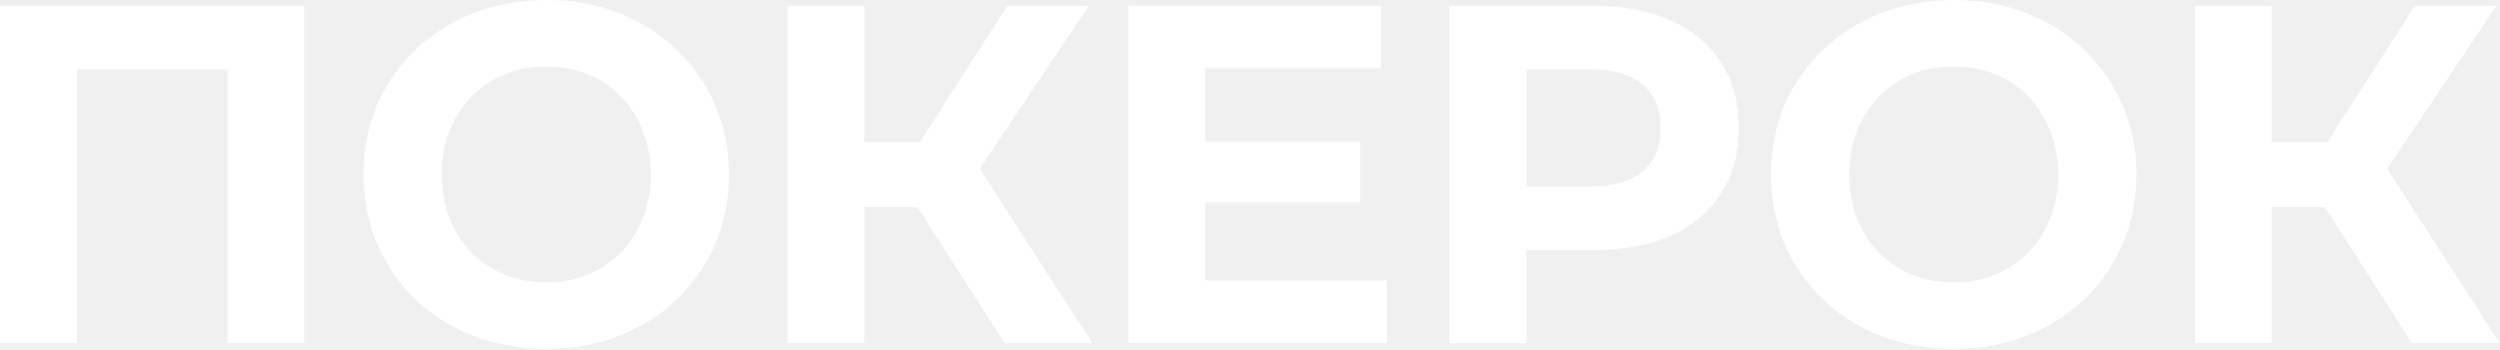
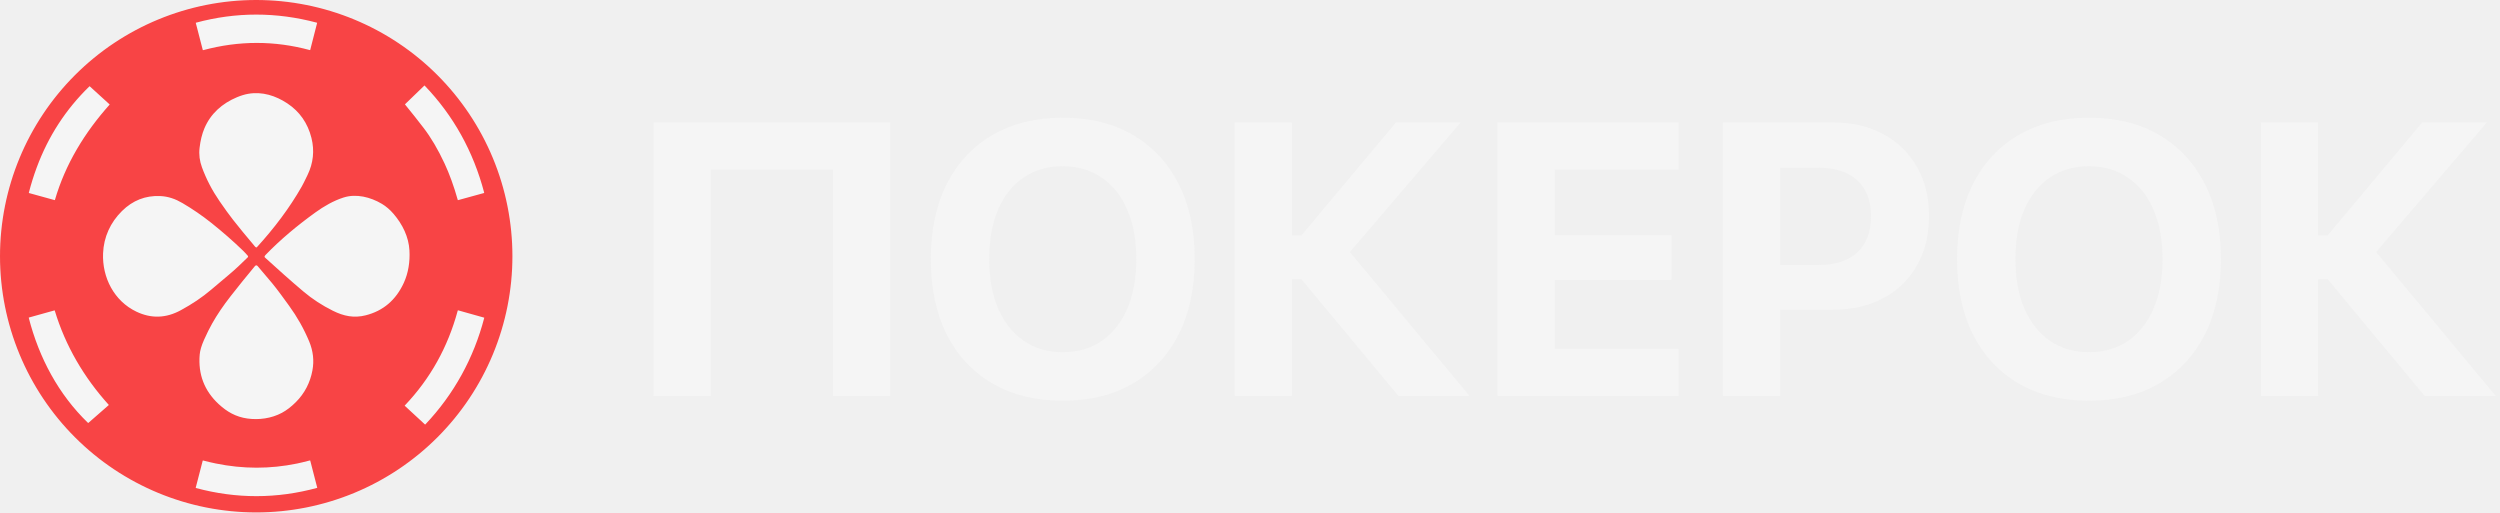
- <svg xmlns="http://www.w3.org/2000/svg" width="100" height="14" viewBox="0 0 100 14" fill="none">
-   <path d="M0 13.724V0.231H12.171V13.724H9.099V2.062L9.805 2.776H2.365L3.071 2.062V13.724H0ZM21.871 13.955C20.816 13.955 19.837 13.782 18.934 13.435C18.044 13.088 17.268 12.6 16.606 11.97C15.958 11.34 15.449 10.601 15.08 9.753C14.724 8.905 14.546 7.98 14.546 6.978C14.546 5.975 14.724 5.05 15.08 4.202C15.449 3.354 15.964 2.615 16.625 1.985C17.287 1.356 18.063 0.867 18.953 0.52C19.843 0.173 20.81 0 21.852 0C22.908 0 23.874 0.173 24.752 0.52C25.642 0.867 26.412 1.356 27.06 1.985C27.721 2.615 28.237 3.354 28.605 4.202C28.974 5.037 29.159 5.963 29.159 6.978C29.159 7.98 28.974 8.912 28.605 9.773C28.237 10.621 27.721 11.36 27.06 11.989C26.412 12.606 25.642 13.088 24.752 13.435C23.874 13.782 22.914 13.955 21.871 13.955ZM21.852 11.295C22.45 11.295 22.997 11.193 23.493 10.987C24.002 10.781 24.447 10.486 24.828 10.1C25.21 9.715 25.502 9.259 25.706 8.732C25.922 8.205 26.03 7.62 26.03 6.978C26.03 6.335 25.922 5.75 25.706 5.224C25.502 4.697 25.21 4.241 24.828 3.855C24.459 3.47 24.021 3.174 23.512 2.968C23.003 2.763 22.45 2.66 21.852 2.66C21.255 2.66 20.701 2.763 20.193 2.968C19.697 3.174 19.258 3.47 18.876 3.855C18.495 4.241 18.196 4.697 17.98 5.224C17.776 5.75 17.675 6.335 17.675 6.978C17.675 7.607 17.776 8.192 17.98 8.732C18.196 9.259 18.489 9.715 18.857 10.1C19.239 10.486 19.684 10.781 20.193 10.987C20.701 11.193 21.255 11.295 21.852 11.295ZM40.181 13.724L36.022 7.228L38.521 5.706L43.691 13.724H40.181ZM31.501 13.724V0.231H34.572V13.724H31.501ZM33.676 8.288V5.686H38.33V8.288H33.676ZM38.807 7.325L35.965 6.978L40.295 0.231H43.557L38.807 7.325ZM47.981 5.667H54.41V8.096H47.981V5.667ZM48.21 11.218H55.478V13.724H45.139V0.231H55.23V2.737H48.21V11.218ZM57.974 13.724V0.231H63.754C64.95 0.231 65.98 0.43 66.845 0.829C67.709 1.214 68.377 1.773 68.848 2.506C69.318 3.238 69.553 4.112 69.553 5.127C69.553 6.13 69.318 6.997 68.848 7.729C68.377 8.462 67.709 9.027 66.845 9.426C65.98 9.811 64.95 10.004 63.754 10.004H59.691L61.065 8.597V13.724H57.974ZM61.065 8.944L59.691 7.46H63.583C64.536 7.46 65.249 7.254 65.719 6.843C66.19 6.432 66.425 5.86 66.425 5.127C66.425 4.382 66.19 3.804 65.719 3.392C65.249 2.981 64.536 2.776 63.583 2.776H59.691L61.065 1.291V8.944ZM78.169 13.955C77.113 13.955 76.134 13.782 75.231 13.435C74.341 13.088 73.565 12.6 72.904 11.97C72.255 11.34 71.746 10.601 71.378 9.753C71.022 8.905 70.844 7.98 70.844 6.978C70.844 5.975 71.022 5.05 71.378 4.202C71.746 3.354 72.262 2.615 72.923 1.985C73.584 1.356 74.36 0.867 75.25 0.52C76.141 0.173 77.107 0 78.15 0C79.205 0 80.172 0.173 81.049 0.52C81.94 0.867 82.709 1.356 83.358 1.985C84.019 2.615 84.534 3.354 84.903 4.202C85.272 5.037 85.456 5.963 85.456 6.978C85.456 7.98 85.272 8.912 84.903 9.773C84.534 10.621 84.019 11.36 83.358 11.989C82.709 12.606 81.94 13.088 81.049 13.435C80.172 13.782 79.212 13.955 78.169 13.955ZM78.15 11.295C78.748 11.295 79.294 11.193 79.79 10.987C80.299 10.781 80.744 10.486 81.126 10.1C81.507 9.715 81.8 9.259 82.003 8.732C82.219 8.205 82.328 7.62 82.328 6.978C82.328 6.335 82.219 5.75 82.003 5.224C81.8 4.697 81.507 4.241 81.126 3.855C80.757 3.47 80.318 3.174 79.809 2.968C79.301 2.763 78.748 2.66 78.15 2.66C77.552 2.66 76.999 2.763 76.49 2.968C75.994 3.174 75.555 3.47 75.174 3.855C74.792 4.241 74.493 4.697 74.277 5.224C74.074 5.75 73.972 6.335 73.972 6.978C73.972 7.607 74.074 8.192 74.277 8.732C74.493 9.259 74.786 9.715 75.155 10.1C75.536 10.486 75.981 10.781 76.49 10.987C76.999 11.193 77.552 11.295 78.15 11.295ZM96.478 13.724L92.32 7.228L94.819 5.706L99.988 13.724H96.478ZM87.799 13.724V0.231H90.87V13.724H87.799ZM89.973 8.288V5.686H94.628V8.288H89.973ZM95.105 7.325L92.262 6.978L96.593 0.231H99.855L95.105 7.325Z" fill="white" />
+ <svg xmlns="http://www.w3.org/2000/svg" width="644" height="132" viewBox="0 0 644 132" fill="none">
+   <circle cx="66" cy="66" r="66" fill="#F5F5F5" />
+   <path d="M132 66C132 74.667 130.293 83.25 126.976 91.257C123.659 99.265 118.798 106.54 112.669 112.669C106.54 118.798 99.265 123.659 91.257 126.976C83.25 130.293 74.667 132 66 132C48.496 132 31.708 125.046 19.331 112.669C6.954 100.292 0 83.504 0 66C0 48.496 6.954 31.708 19.331 19.331C31.708 6.954 48.496 0 66 0C74.667 0 83.25 1.707 91.257 5.024C99.265 8.341 106.54 13.202 112.669 19.331C118.798 25.46 123.659 32.735 126.976 40.743C130.293 48.75 132 57.333 132 66ZM79.913 12.856L81.679 5.949C81.694 5.892 81.672 5.855 81.614 5.84C71.159 3.062 60.776 3.066 50.467 5.852C50.461 5.854 50.455 5.856 50.45 5.86C50.446 5.864 50.441 5.868 50.438 5.874C50.435 5.879 50.433 5.885 50.432 5.891C50.432 5.897 50.432 5.903 50.434 5.909L52.232 12.859C52.247 12.915 52.283 12.935 52.34 12.92C61.55 10.443 70.715 10.438 79.832 12.904C79.841 12.906 79.849 12.907 79.858 12.906C79.867 12.905 79.875 12.902 79.882 12.897C79.89 12.893 79.897 12.887 79.902 12.88C79.907 12.873 79.911 12.864 79.913 12.856ZM114.497 42.069C115.778 44.809 116.92 47.958 117.924 51.516C117.928 51.531 117.938 51.544 117.951 51.551C117.964 51.559 117.98 51.561 117.994 51.557L124.655 49.727C124.715 49.711 124.737 49.673 124.721 49.613C121.919 38.977 116.811 29.791 109.394 22.056C109.388 22.05 109.381 22.045 109.373 22.042C109.366 22.039 109.357 22.037 109.349 22.037C109.34 22.037 109.332 22.038 109.324 22.041C109.316 22.044 109.309 22.049 109.303 22.055L104.365 26.824C104.35 26.84 104.34 26.861 104.339 26.883C104.338 26.905 104.345 26.927 104.359 26.944C106.024 28.978 107.617 30.988 109.138 32.974C111.038 35.454 112.824 38.486 114.497 42.069ZM14.144 51.522C16.827 42.271 21.838 34.104 28.217 26.971C28.229 26.958 28.235 26.941 28.234 26.923C28.233 26.905 28.226 26.889 28.213 26.877L23.136 22.251C23.099 22.218 23.063 22.219 23.028 22.253C16.974 28.125 12.456 35.075 9.475 43.105C8.681 45.243 7.998 47.428 7.426 49.66C7.417 49.694 7.43 49.716 7.465 49.725L14.09 51.552C14.095 51.554 14.101 51.554 14.107 51.554C14.113 51.553 14.118 51.551 14.123 51.549C14.128 51.546 14.132 51.542 14.136 51.538C14.139 51.533 14.142 51.528 14.144 51.522ZM74.023 26.636C70.985 24.622 67.52 23.543 63.949 24.165C63.036 24.323 62.062 24.619 61.027 25.054C57.243 26.643 54.258 29.252 52.644 33.087C52.043 34.515 51.631 36.186 51.408 38.097C51.205 39.831 51.432 41.482 52.017 43.083C53.117 46.099 54.625 49.004 56.54 51.798C57.886 53.759 59.049 55.364 60.029 56.614C61.553 58.556 63.374 60.778 65.492 63.278C65.621 63.429 65.739 63.62 65.916 63.713C66.019 63.767 66.109 63.751 66.187 63.665C70.575 58.857 74.566 53.617 77.736 48.041C78.013 47.553 78.51 46.566 79.224 45.08C80.714 41.982 81.047 38.794 80.225 35.516C79.281 31.751 77.21 28.75 74.023 26.636ZM104.012 72.882C105.212 70.28 105.628 67.376 105.475 64.537C105.288 61.042 103.704 57.801 101.387 55.1C100.462 54.019 99.456 53.155 98.371 52.509C95.448 50.768 91.764 49.832 88.495 50.881C85.906 51.712 83.435 53.141 81.222 54.74C76.497 58.156 72.273 61.681 68.427 65.651C68.343 65.739 68.268 65.835 68.203 65.94C68.163 66.003 68.147 66.078 68.158 66.152C68.168 66.226 68.204 66.294 68.26 66.344C71.539 69.326 74.822 72.278 78.188 75.115C80.458 77.029 82.982 78.676 85.761 80.055C88.56 81.447 91.186 81.989 94.214 81.22C98.71 80.079 101.977 77.3 104.012 72.882ZM31.426 54.354C28.428 57.315 26.727 61.055 26.552 65.232C26.288 71.5 29.403 77.55 35.135 80.284C38.959 82.108 42.768 81.987 46.563 79.919C49.508 78.314 52.045 76.635 54.465 74.569C55.981 73.275 57.47 72.019 58.93 70.802C60.614 69.401 62.202 67.869 63.79 66.317C63.94 66.172 63.947 66.019 63.811 65.859C63.404 65.385 62.976 64.93 62.526 64.495C60.011 62.071 57.328 59.723 54.477 57.449C52.081 55.541 49.591 53.83 47.007 52.318C45.215 51.266 43.375 50.592 41.245 50.503C37.464 50.342 34.191 51.626 31.426 54.354ZM52.575 87.511C51.912 89.001 51.535 90.27 51.444 91.319C51.003 96.407 52.636 100.67 56.344 104.108C58.493 106.1 60.787 107.384 63.665 107.801C66.666 108.235 69.941 107.787 72.637 106.333C73.837 105.686 75.026 104.773 76.205 103.594C78.46 101.341 79.885 98.614 80.481 95.412C80.949 92.896 80.668 90.405 79.639 87.938C78.29 84.708 76.565 81.646 74.464 78.753C72.978 76.707 71.487 74.633 70.133 72.989C68.975 71.584 67.728 70.11 66.391 68.567C66.139 68.275 65.891 68.278 65.645 68.574C63.399 71.279 61.313 73.864 59.387 76.331C57.504 78.743 55.931 81.067 54.669 83.303C53.978 84.524 53.28 85.927 52.575 87.511ZM7.41 81.878C10.054 92.174 15.08 101.606 22.654 108.919C22.697 108.96 22.74 108.961 22.784 108.922L27.994 104.365C28.006 104.354 28.014 104.339 28.015 104.322C28.016 104.305 28.011 104.288 28 104.276C21.622 97.23 16.835 89.061 14.103 79.997C14.093 79.963 14.071 79.951 14.036 79.96L7.456 81.795C7.413 81.807 7.398 81.835 7.41 81.878ZM109.565 109.334C116.928 101.573 122.055 92.213 124.737 81.893C124.741 81.877 124.739 81.861 124.731 81.847C124.723 81.834 124.71 81.823 124.695 81.819L118.034 79.948C117.972 79.93 117.931 79.952 117.913 80.015C115.371 89.428 110.825 97.575 104.274 104.457C104.263 104.468 104.258 104.483 104.258 104.498C104.258 104.514 104.265 104.528 104.276 104.539L109.466 109.337C109.479 109.35 109.497 109.356 109.516 109.356C109.534 109.355 109.552 109.348 109.565 109.334ZM81.715 125.621L79.927 118.692C79.91 118.625 79.868 118.6 79.801 118.617C78.432 118.974 77.336 119.238 76.512 119.408C69.572 120.84 62.598 120.835 55.591 119.393C54.494 119.167 53.405 118.912 52.324 118.626C52.265 118.611 52.227 118.633 52.211 118.692L50.42 125.631C50.416 125.648 50.418 125.666 50.427 125.681C50.436 125.696 50.451 125.707 50.468 125.712C60.893 128.516 71.296 128.506 81.677 125.682C81.69 125.679 81.701 125.671 81.709 125.659C81.716 125.648 81.718 125.634 81.715 125.621Z" fill="#F84445" />
+   <path d="M229.334 102H214.588V43.699H183.094V102H168.348V31.541H229.334V102ZM273.768 103.221C266.801 103.221 260.763 101.74 255.652 98.777C250.574 95.815 246.652 91.616 243.885 86.18C241.15 80.711 239.783 74.249 239.783 66.795V66.697C239.783 59.21 241.167 52.749 243.934 47.312C246.701 41.876 250.623 37.693 255.701 34.764C260.812 31.801 266.834 30.32 273.768 30.32C280.734 30.32 286.756 31.801 291.834 34.764C296.912 37.726 300.835 41.925 303.602 47.361C306.368 52.765 307.752 59.21 307.752 66.697V66.795C307.752 74.249 306.368 80.711 303.602 86.18C300.835 91.616 296.912 95.815 291.834 98.777C286.788 101.74 280.766 103.221 273.768 103.221ZM273.768 90.721C277.674 90.721 281.043 89.744 283.875 87.791C286.707 85.805 288.888 83.022 290.418 79.441C291.948 75.861 292.713 71.645 292.713 66.795V66.697C292.713 61.782 291.932 57.55 290.369 54.002C288.839 50.421 286.642 47.671 283.777 45.75C280.945 43.797 277.609 42.82 273.768 42.82C269.926 42.82 266.574 43.781 263.709 45.701C260.877 47.622 258.68 50.372 257.117 53.953C255.587 57.501 254.822 61.749 254.822 66.697V66.795C254.822 71.678 255.587 75.909 257.117 79.49C258.68 83.071 260.877 85.838 263.709 87.791C266.541 89.744 269.894 90.721 273.768 90.721ZM332.801 102H318.055V31.541H332.801V60.643H335.242L359.607 31.541H376.258L346.766 66.062L346.814 63.816L378.553 102H360.242L335.242 71.922H332.801V102ZM385.73 102V31.541H432.41V43.699H400.477V60.594H430.604V72.117H400.477V89.842H432.41V102H385.73ZM451.258 79.783V68.26H468.543C472.775 68.26 476.062 67.186 478.406 65.037C480.783 62.856 481.971 59.764 481.971 55.76V55.662C481.971 51.658 480.783 48.582 478.406 46.434C476.062 44.285 472.775 43.211 468.543 43.211H451.258V31.541H472.156C477.104 31.541 481.434 32.55 485.145 34.568C488.855 36.554 491.736 39.353 493.787 42.967C495.87 46.58 496.912 50.796 496.912 55.613V55.711C496.912 60.561 495.87 64.793 493.787 68.406C491.736 72.019 488.855 74.819 485.145 76.805C481.434 78.79 477.104 79.783 472.156 79.783H451.258ZM443.836 102V31.541H458.582V102H443.836ZM538.123 103.221C531.157 103.221 525.118 101.74 520.008 98.777C514.93 95.815 511.007 91.616 508.24 86.18C505.506 80.711 504.139 74.249 504.139 66.795V66.697C504.139 59.21 505.522 52.749 508.289 47.312C511.056 41.876 514.979 37.693 520.057 34.764C525.167 31.801 531.189 30.32 538.123 30.32C545.089 30.32 551.111 31.801 556.189 34.764C561.268 37.726 565.19 41.925 567.957 47.361C570.724 52.765 572.107 59.21 572.107 66.697V66.795C572.107 74.249 570.724 80.711 567.957 86.18C565.19 91.616 561.268 95.815 556.189 98.777C551.144 101.74 545.122 103.221 538.123 103.221ZM538.123 90.721C542.029 90.721 545.398 89.744 548.23 87.791C551.062 85.805 553.243 83.022 554.773 79.441C556.303 75.861 557.068 71.645 557.068 66.795V66.697C557.068 61.782 556.287 57.55 554.725 54.002C553.195 50.421 550.997 47.671 548.133 45.75C545.301 43.797 541.964 42.82 538.123 42.82C534.282 42.82 530.929 43.781 528.064 45.701C525.232 47.622 523.035 50.372 521.473 53.953C519.943 57.501 519.178 61.749 519.178 66.697V66.795C519.178 71.678 519.943 75.909 521.473 79.49C523.035 83.071 525.232 85.838 528.064 87.791C530.896 89.744 534.249 90.721 538.123 90.721ZM597.156 102H582.41V31.541H597.156V60.643H599.598L623.963 31.541H640.613L611.121 66.062L611.17 63.816L642.908 102H624.598L599.598 71.922H597.156V102Z" fill="#F5F5F5" />
</svg>
